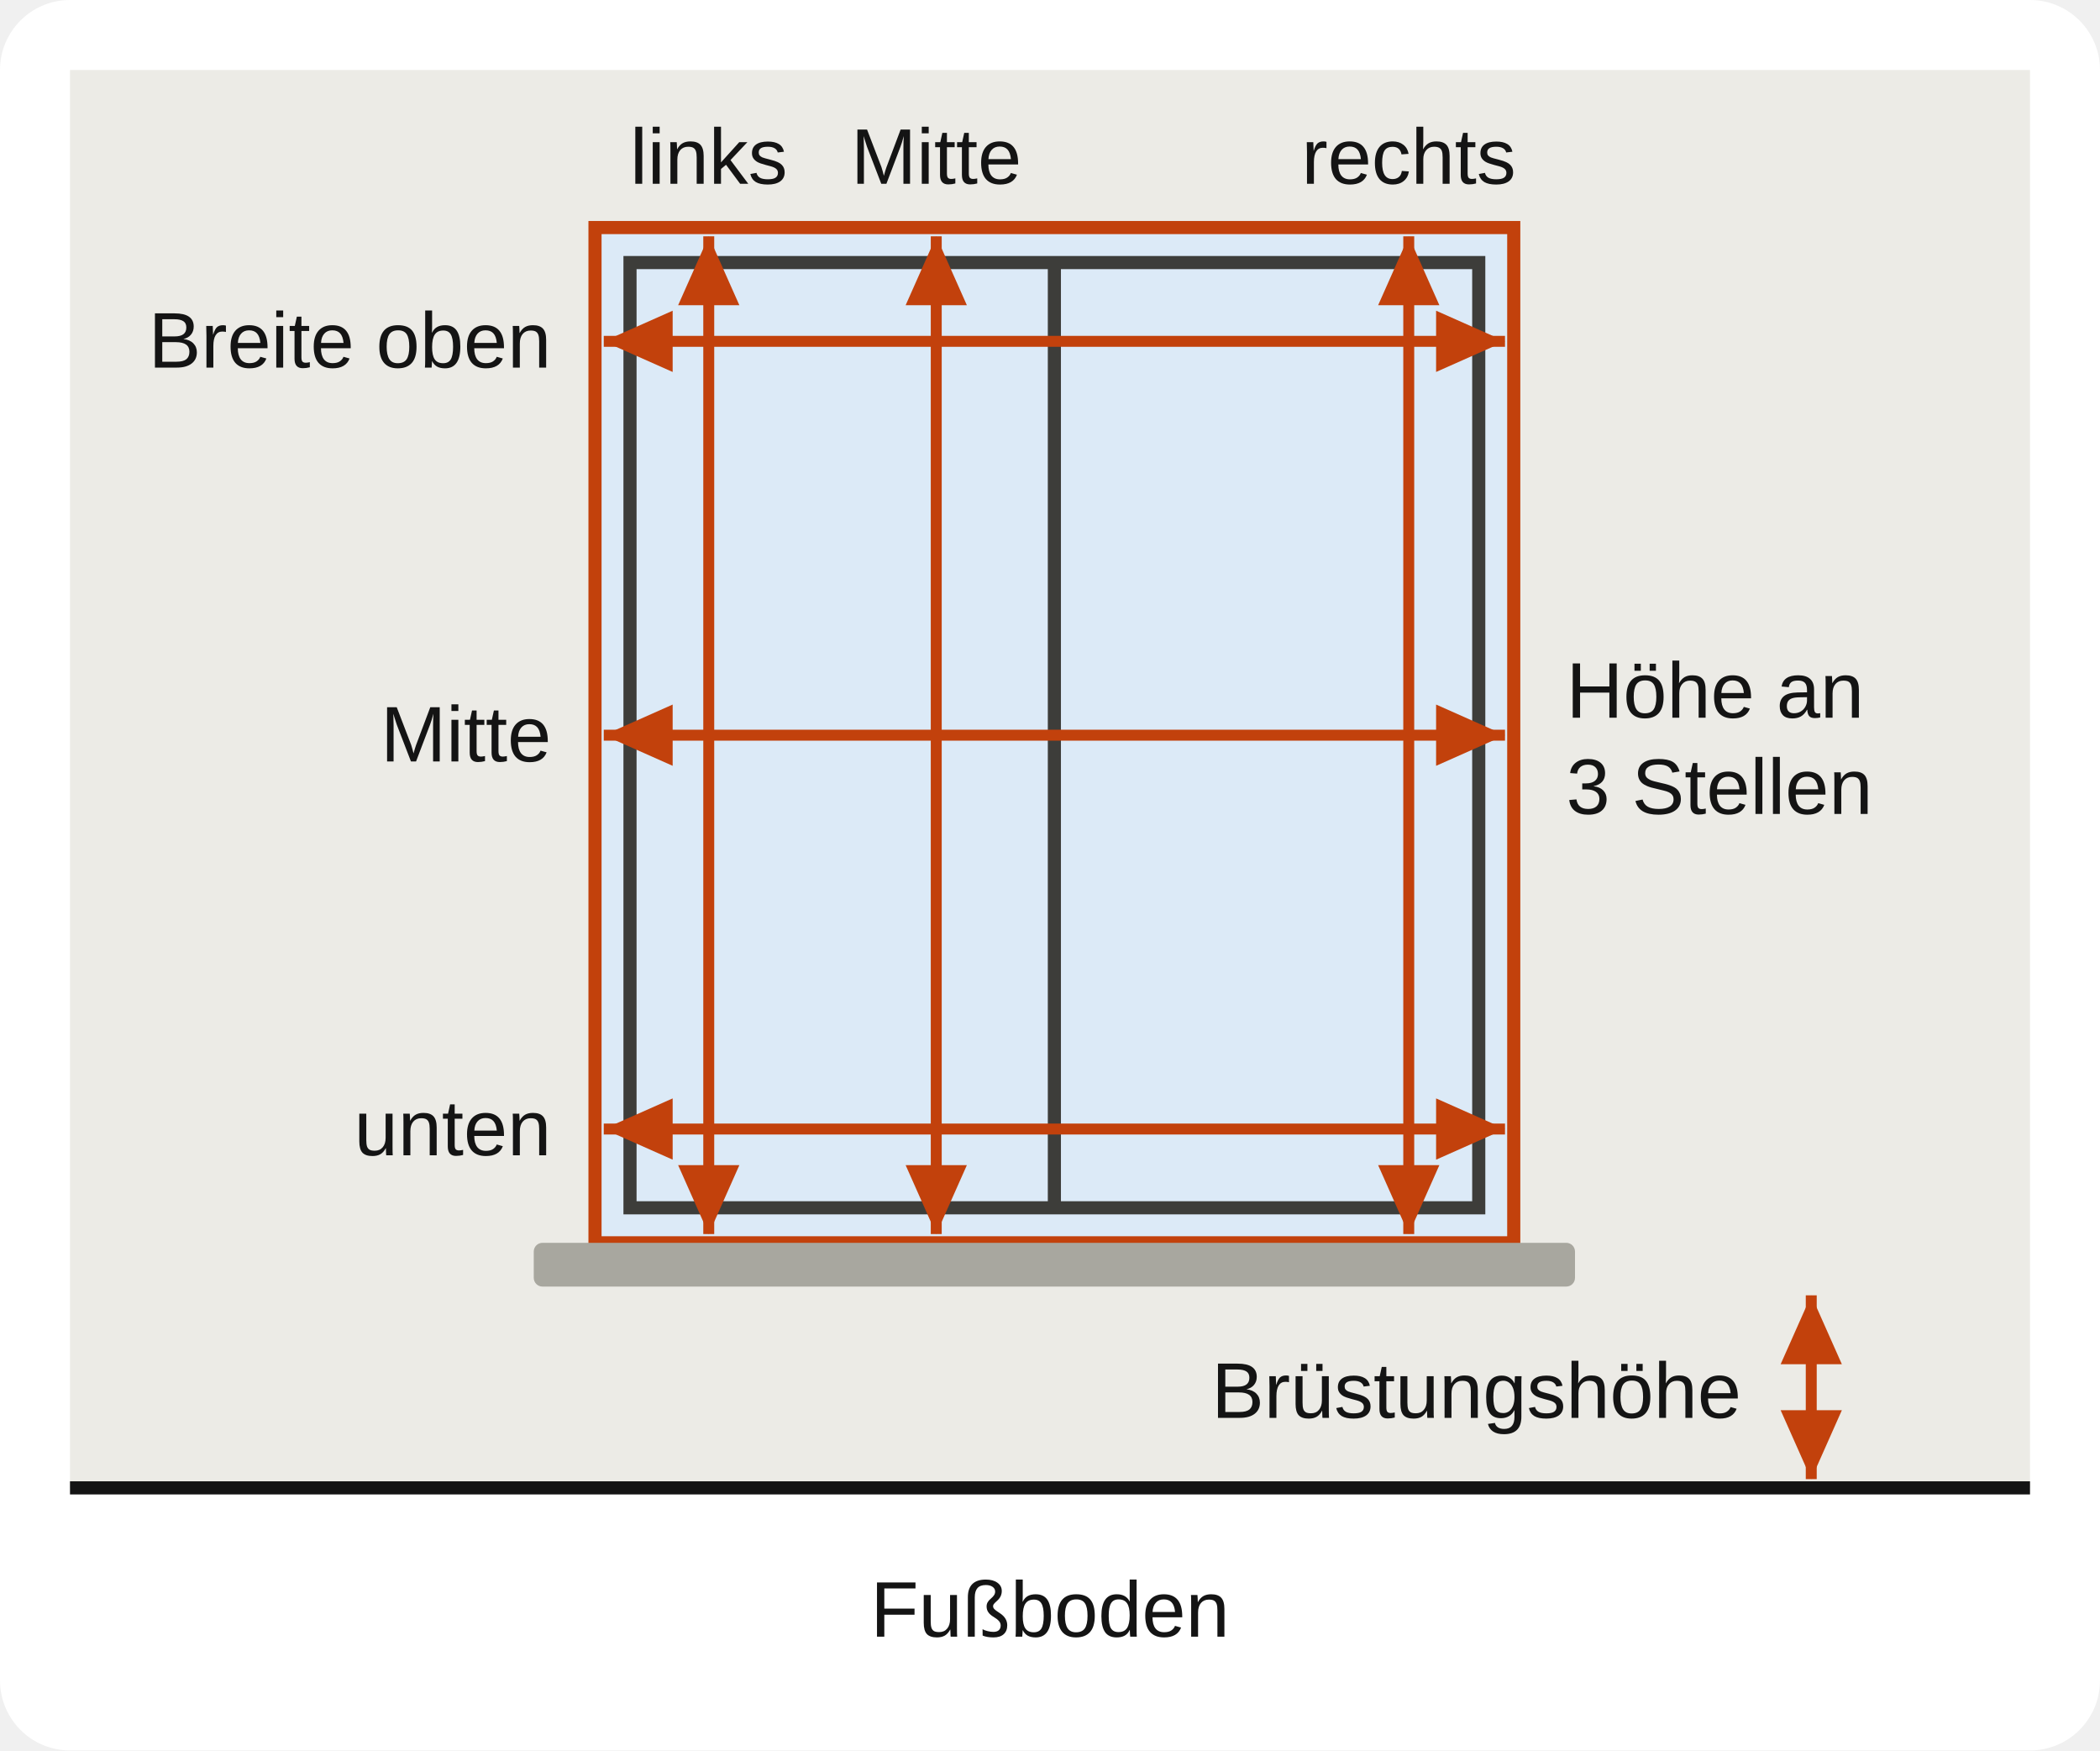
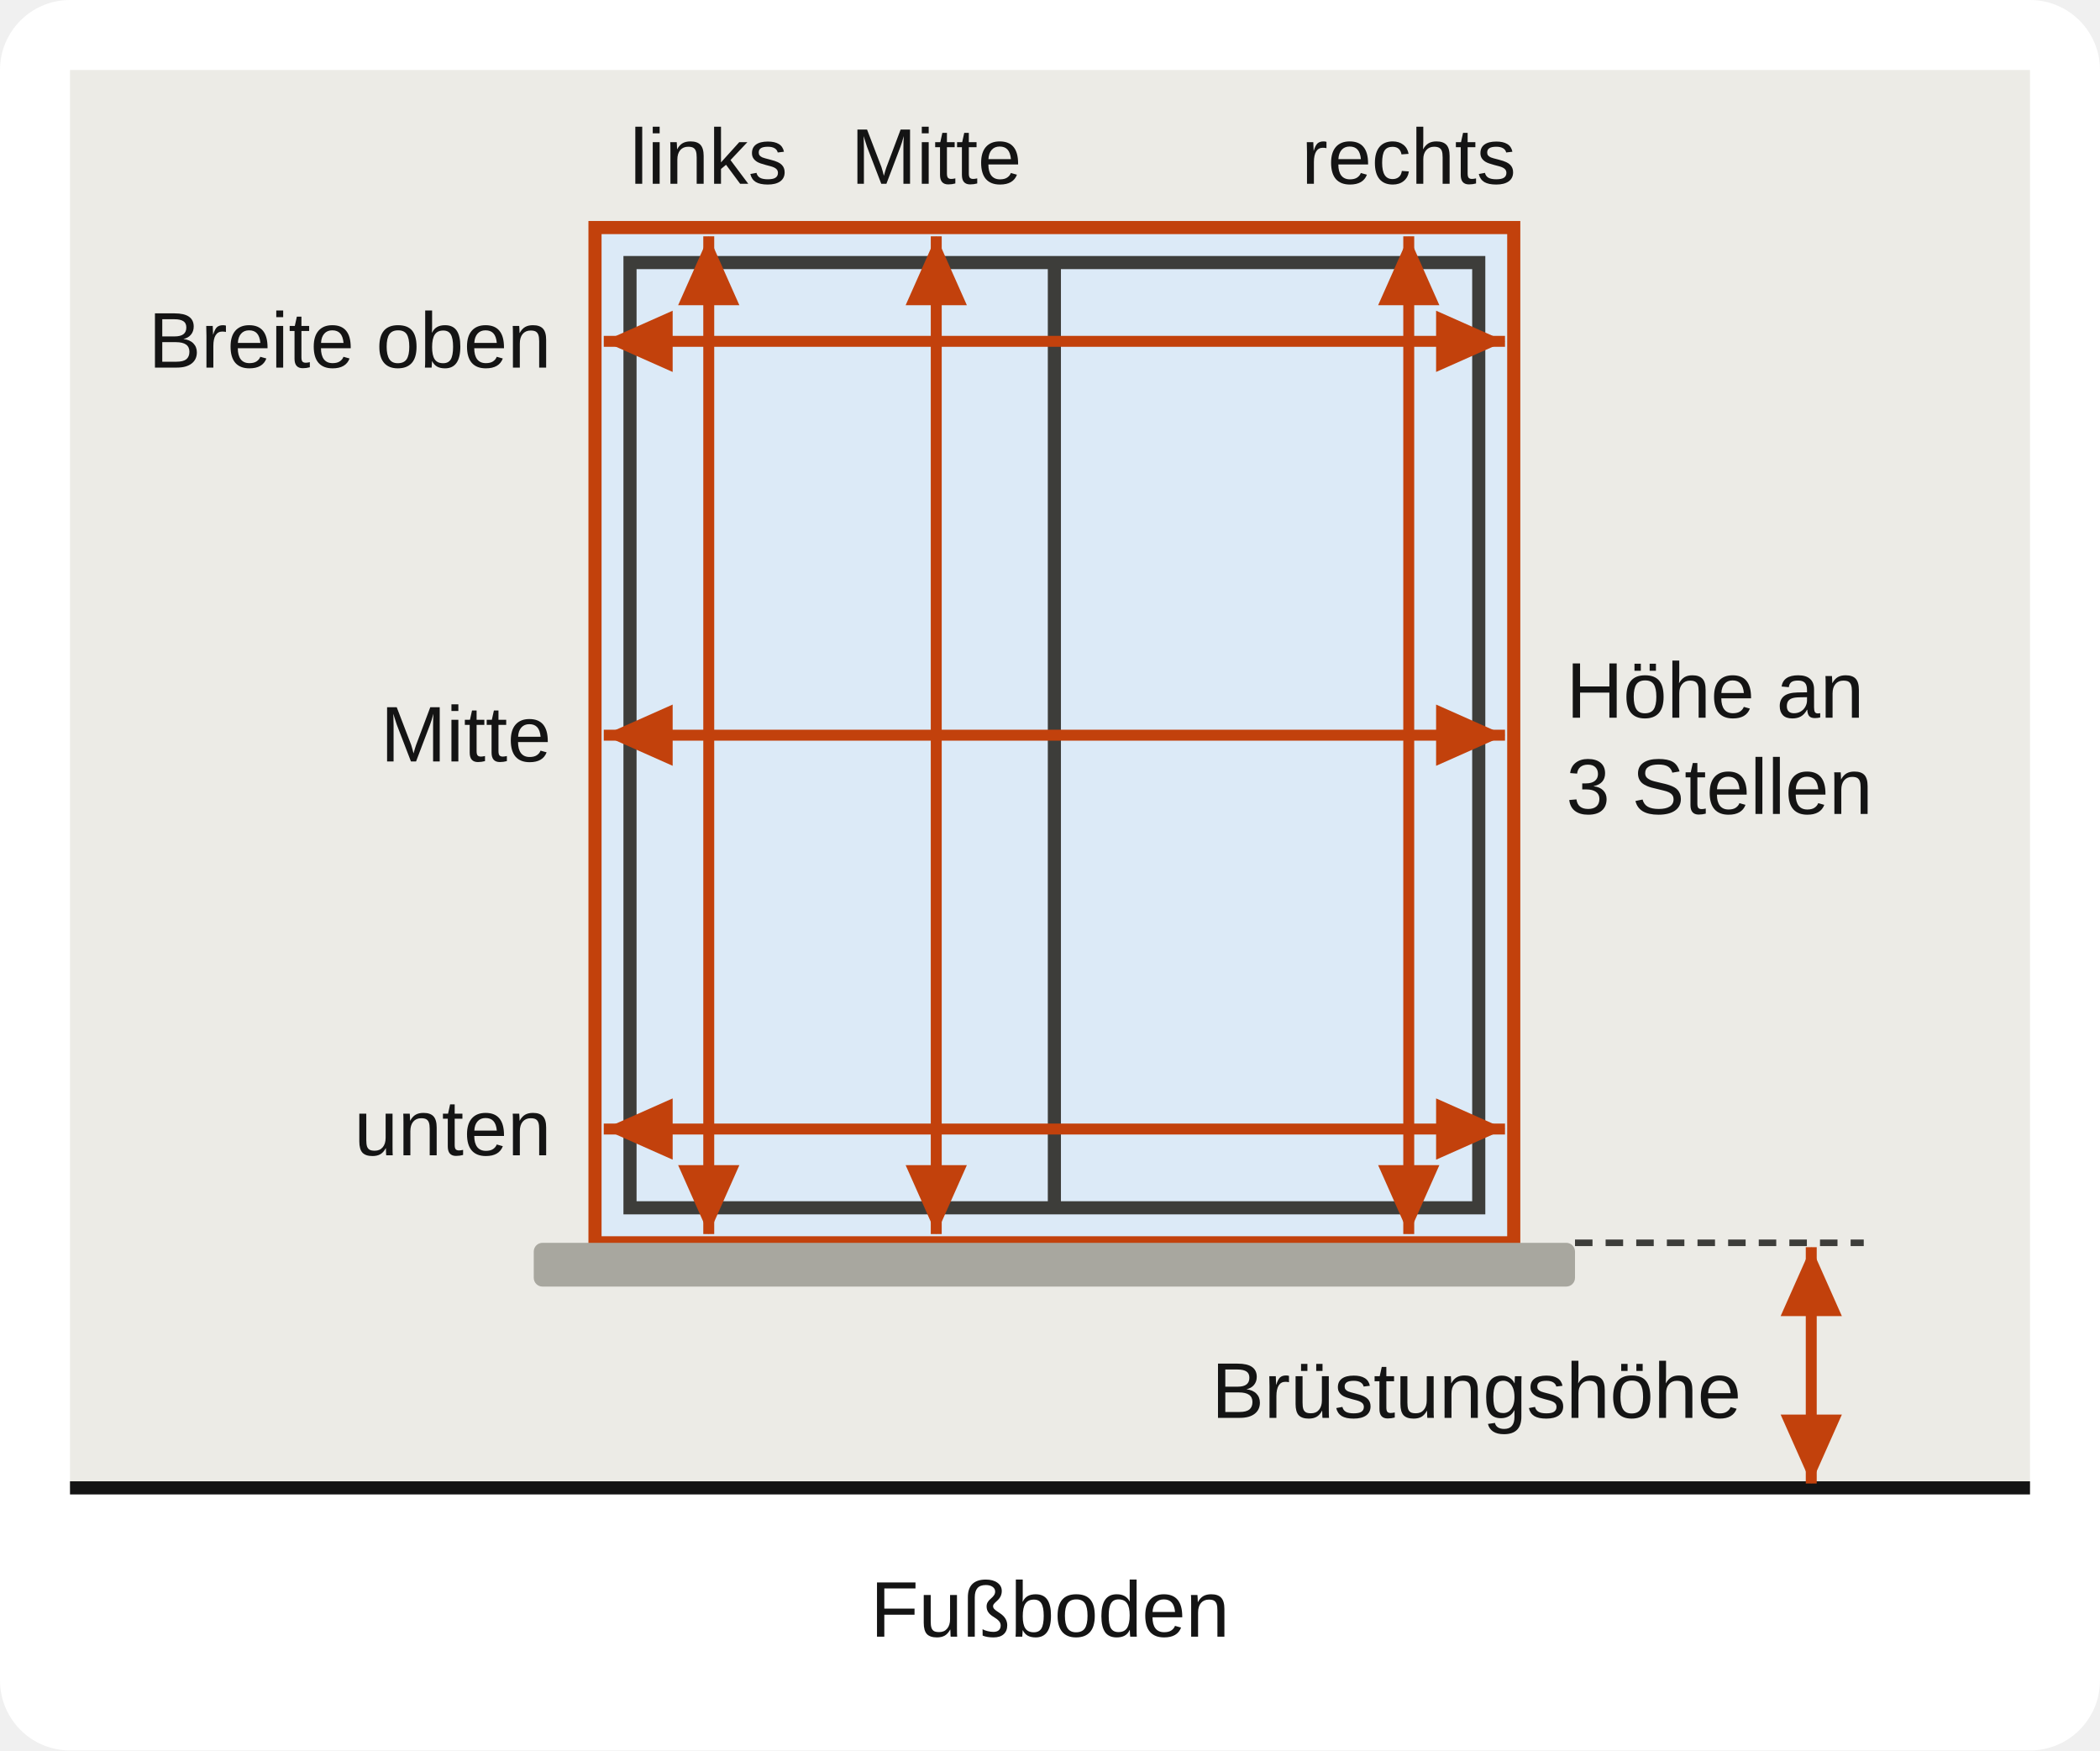
<svg xmlns="http://www.w3.org/2000/svg" viewBox="0 0 480 400" width="480" height="400" role="img" aria-labelledby="t d">
  <defs>
    <marker id="p" viewBox="0 0 10 10" refX="9" refY="5" markerWidth="7" markerHeight="7" orient="auto-start-reverse">
      <path d="M0 1L9 5L0 9z" fill="#c2410c" />
    </marker>
  </defs>
  <rect width="480" height="400" rx="16" fill="#ffffff" />
  <rect x="16" y="16" width="448" height="324" fill="#ecebe6" />
  <rect x="136" y="52" width="210" height="232" fill="#dceaf7" />
  <rect x="144" y="60" width="194" height="216" fill="none" stroke="#3d3d3a" stroke-width="3" />
  <line x1="241" y1="60" x2="241" y2="276" stroke="#3d3d3a" stroke-width="3" />
  <rect x="136" y="52" width="210" height="232" fill="none" stroke="#c2410c" stroke-width="3" />
  <rect x="122" y="284" width="238" height="10" rx="2" fill="#a8a79f" />
  <g stroke="#c2410c" stroke-width="2.5" marker-start="url(#p)" marker-end="url(#p)">
    <line x1="138" y1="78" x2="344" y2="78" />
    <line x1="138" y1="168" x2="344" y2="168" />
    <line x1="138" y1="258" x2="344" y2="258" />
    <line x1="162" y1="54" x2="162" y2="282" />
    <line x1="214" y1="54" x2="214" y2="282" />
    <line x1="322" y1="54" x2="322" y2="282" />
  </g>
  <g font-family="Helvetica Neue, Arial, sans-serif" font-size="18" fill="#141414">
    <text x="126" y="84" text-anchor="end">Breite oben</text>
    <text x="126" y="174" text-anchor="end">Mitte</text>
    <text x="126" y="264" text-anchor="end">unten</text>
    <text x="162" y="42" text-anchor="middle">links</text>
    <text x="214" y="42" text-anchor="middle">Mitte</text>
    <text x="322" y="42" text-anchor="middle">rechts</text>
    <text x="358" y="164">Höhe an</text>
    <text x="358" y="186">3 Stellen</text>
    <text x="398" y="324" text-anchor="end">Brüstungshöhe</text>
  </g>
  <line x1="16" y1="340" x2="464" y2="340" stroke="#141414" stroke-width="3" />
-   <line x1="414" y1="338" x2="414" y2="296" stroke="#c2410c" stroke-width="2.5" marker-start="url(#p)" marker-end="url(#p)" />
+   <line x1="360" y1="284" x2="426" y2="284" stroke="#3d3d3a" stroke-width="1.5" stroke-dasharray="4 3" />
+   <line x1="414" y1="339" x2="414" y2="285" stroke="#c2410c" stroke-width="2.5" marker-start="url(#p)" marker-end="url(#p)" />
  <text x="240" y="374" text-anchor="middle" font-family="Helvetica Neue, Arial, sans-serif" font-size="18" fill="#141414">Fußboden</text>
</svg>
